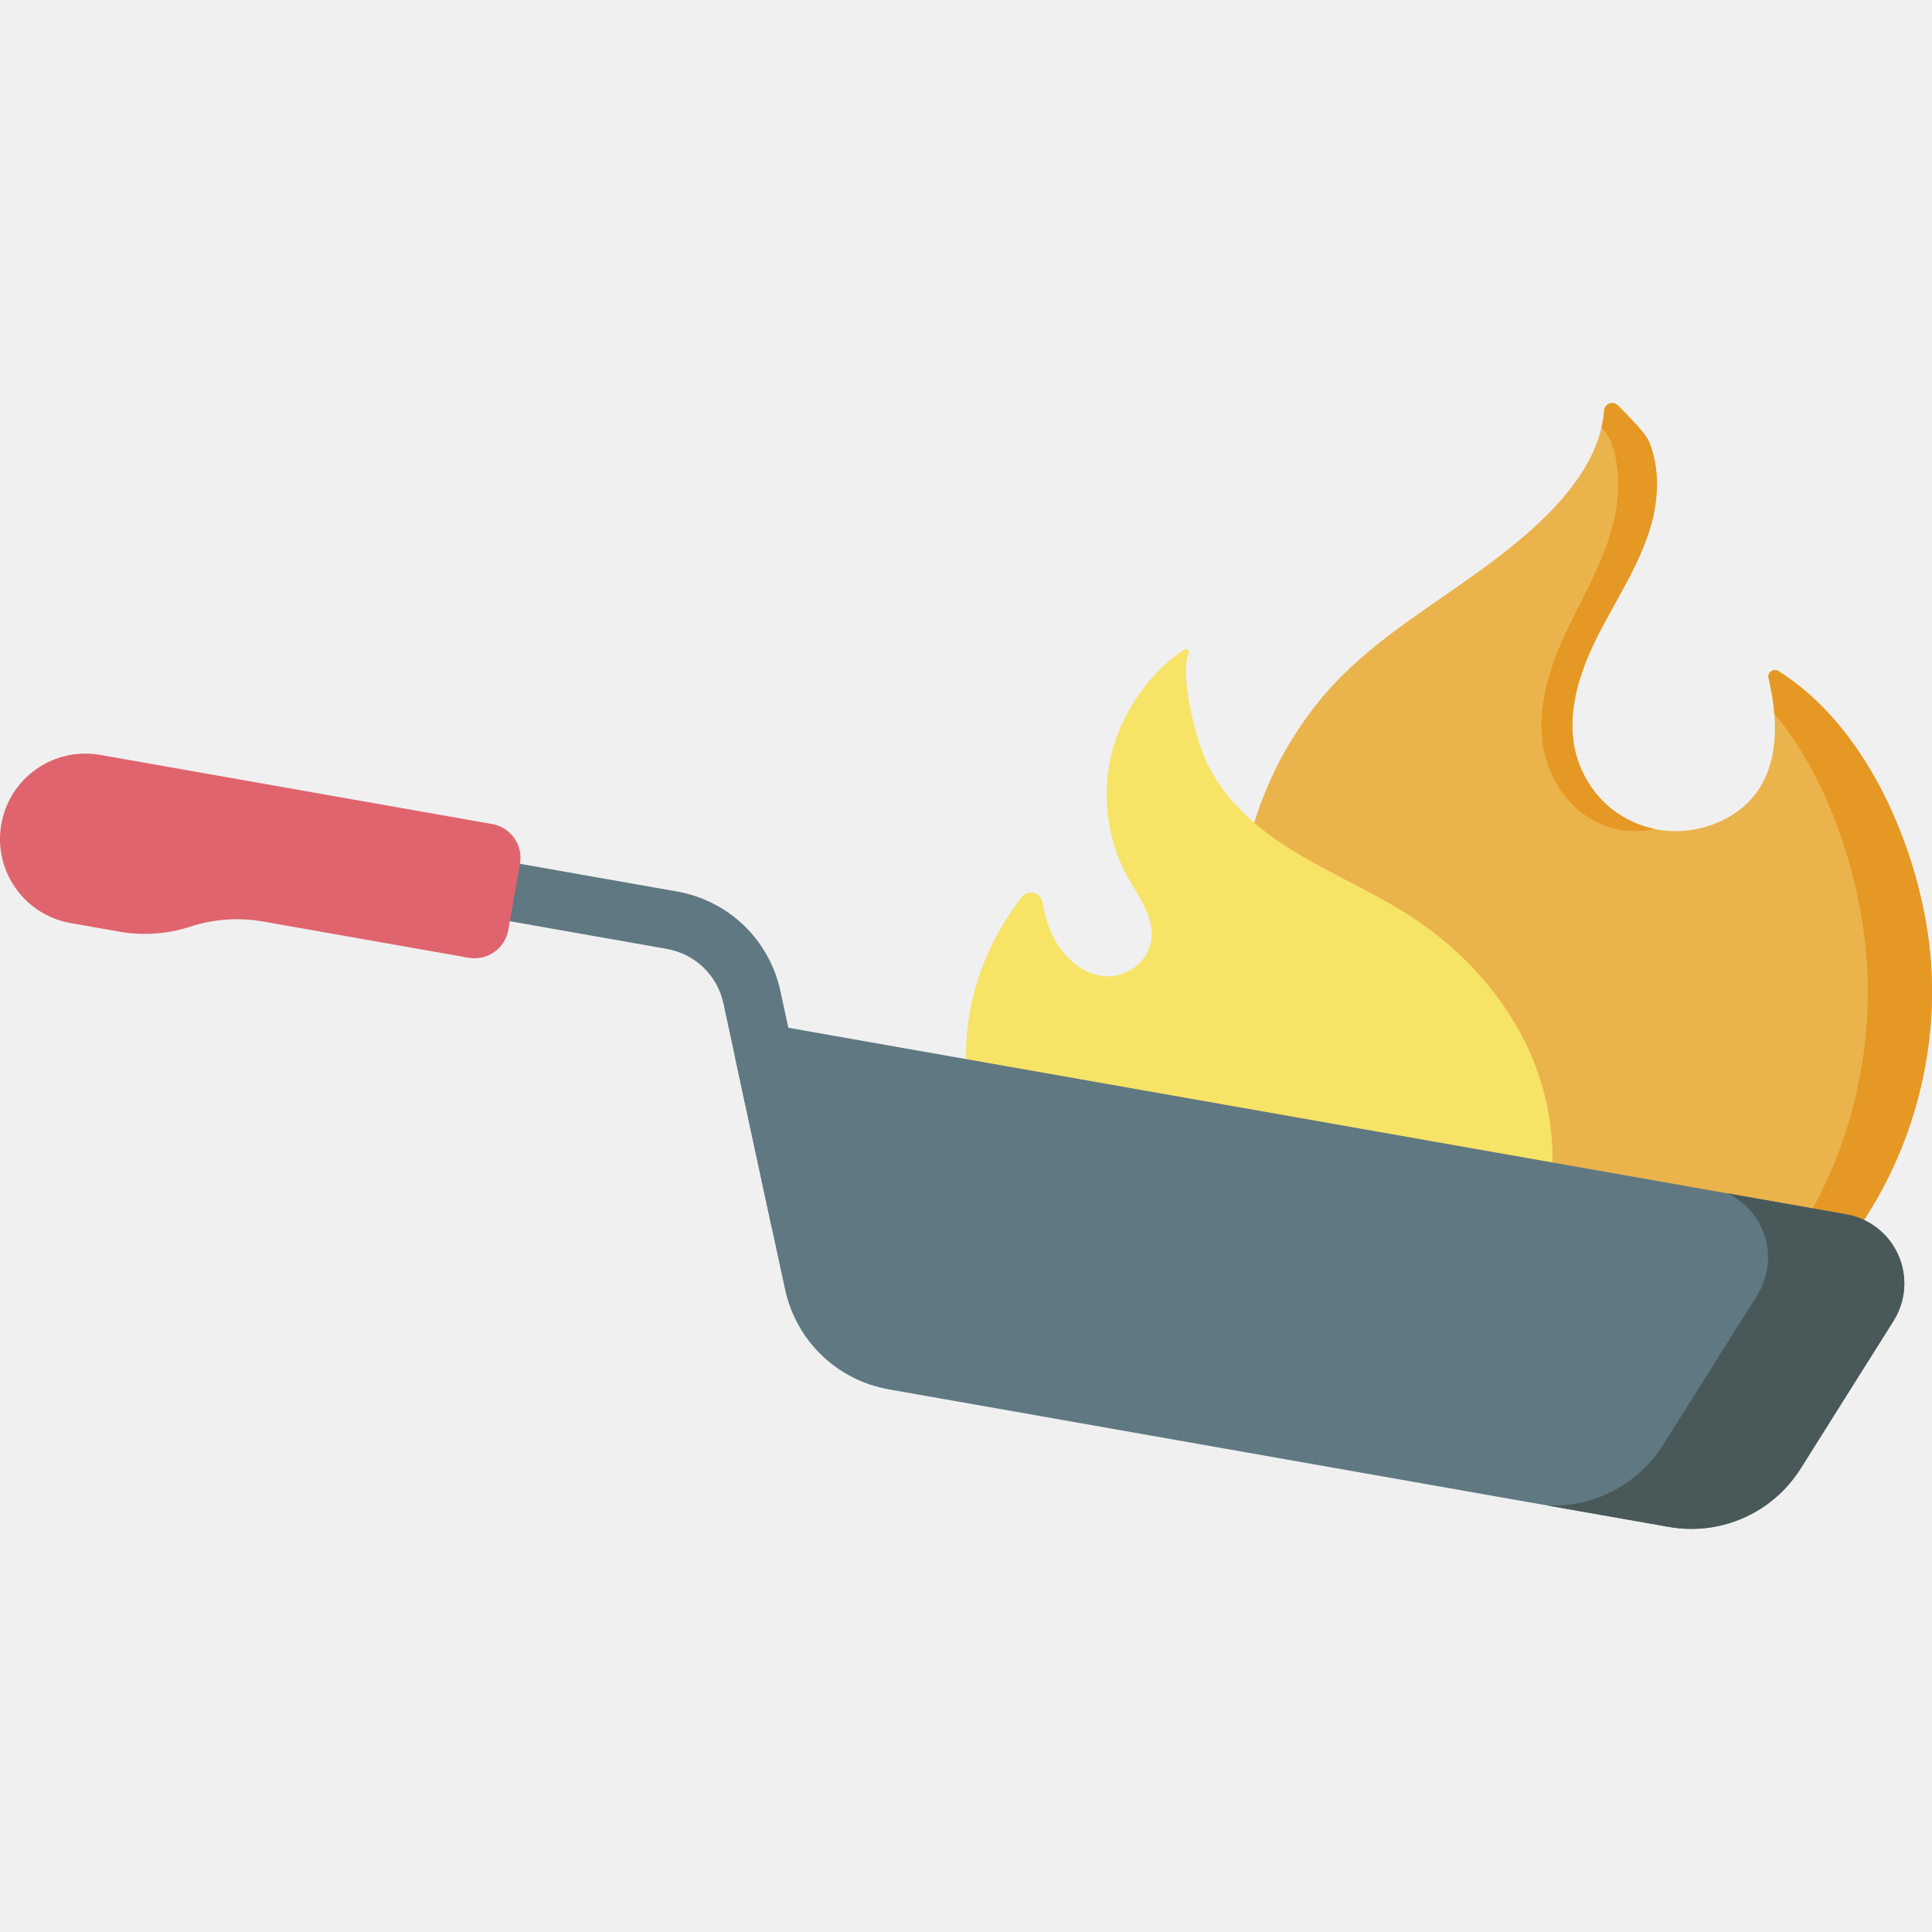
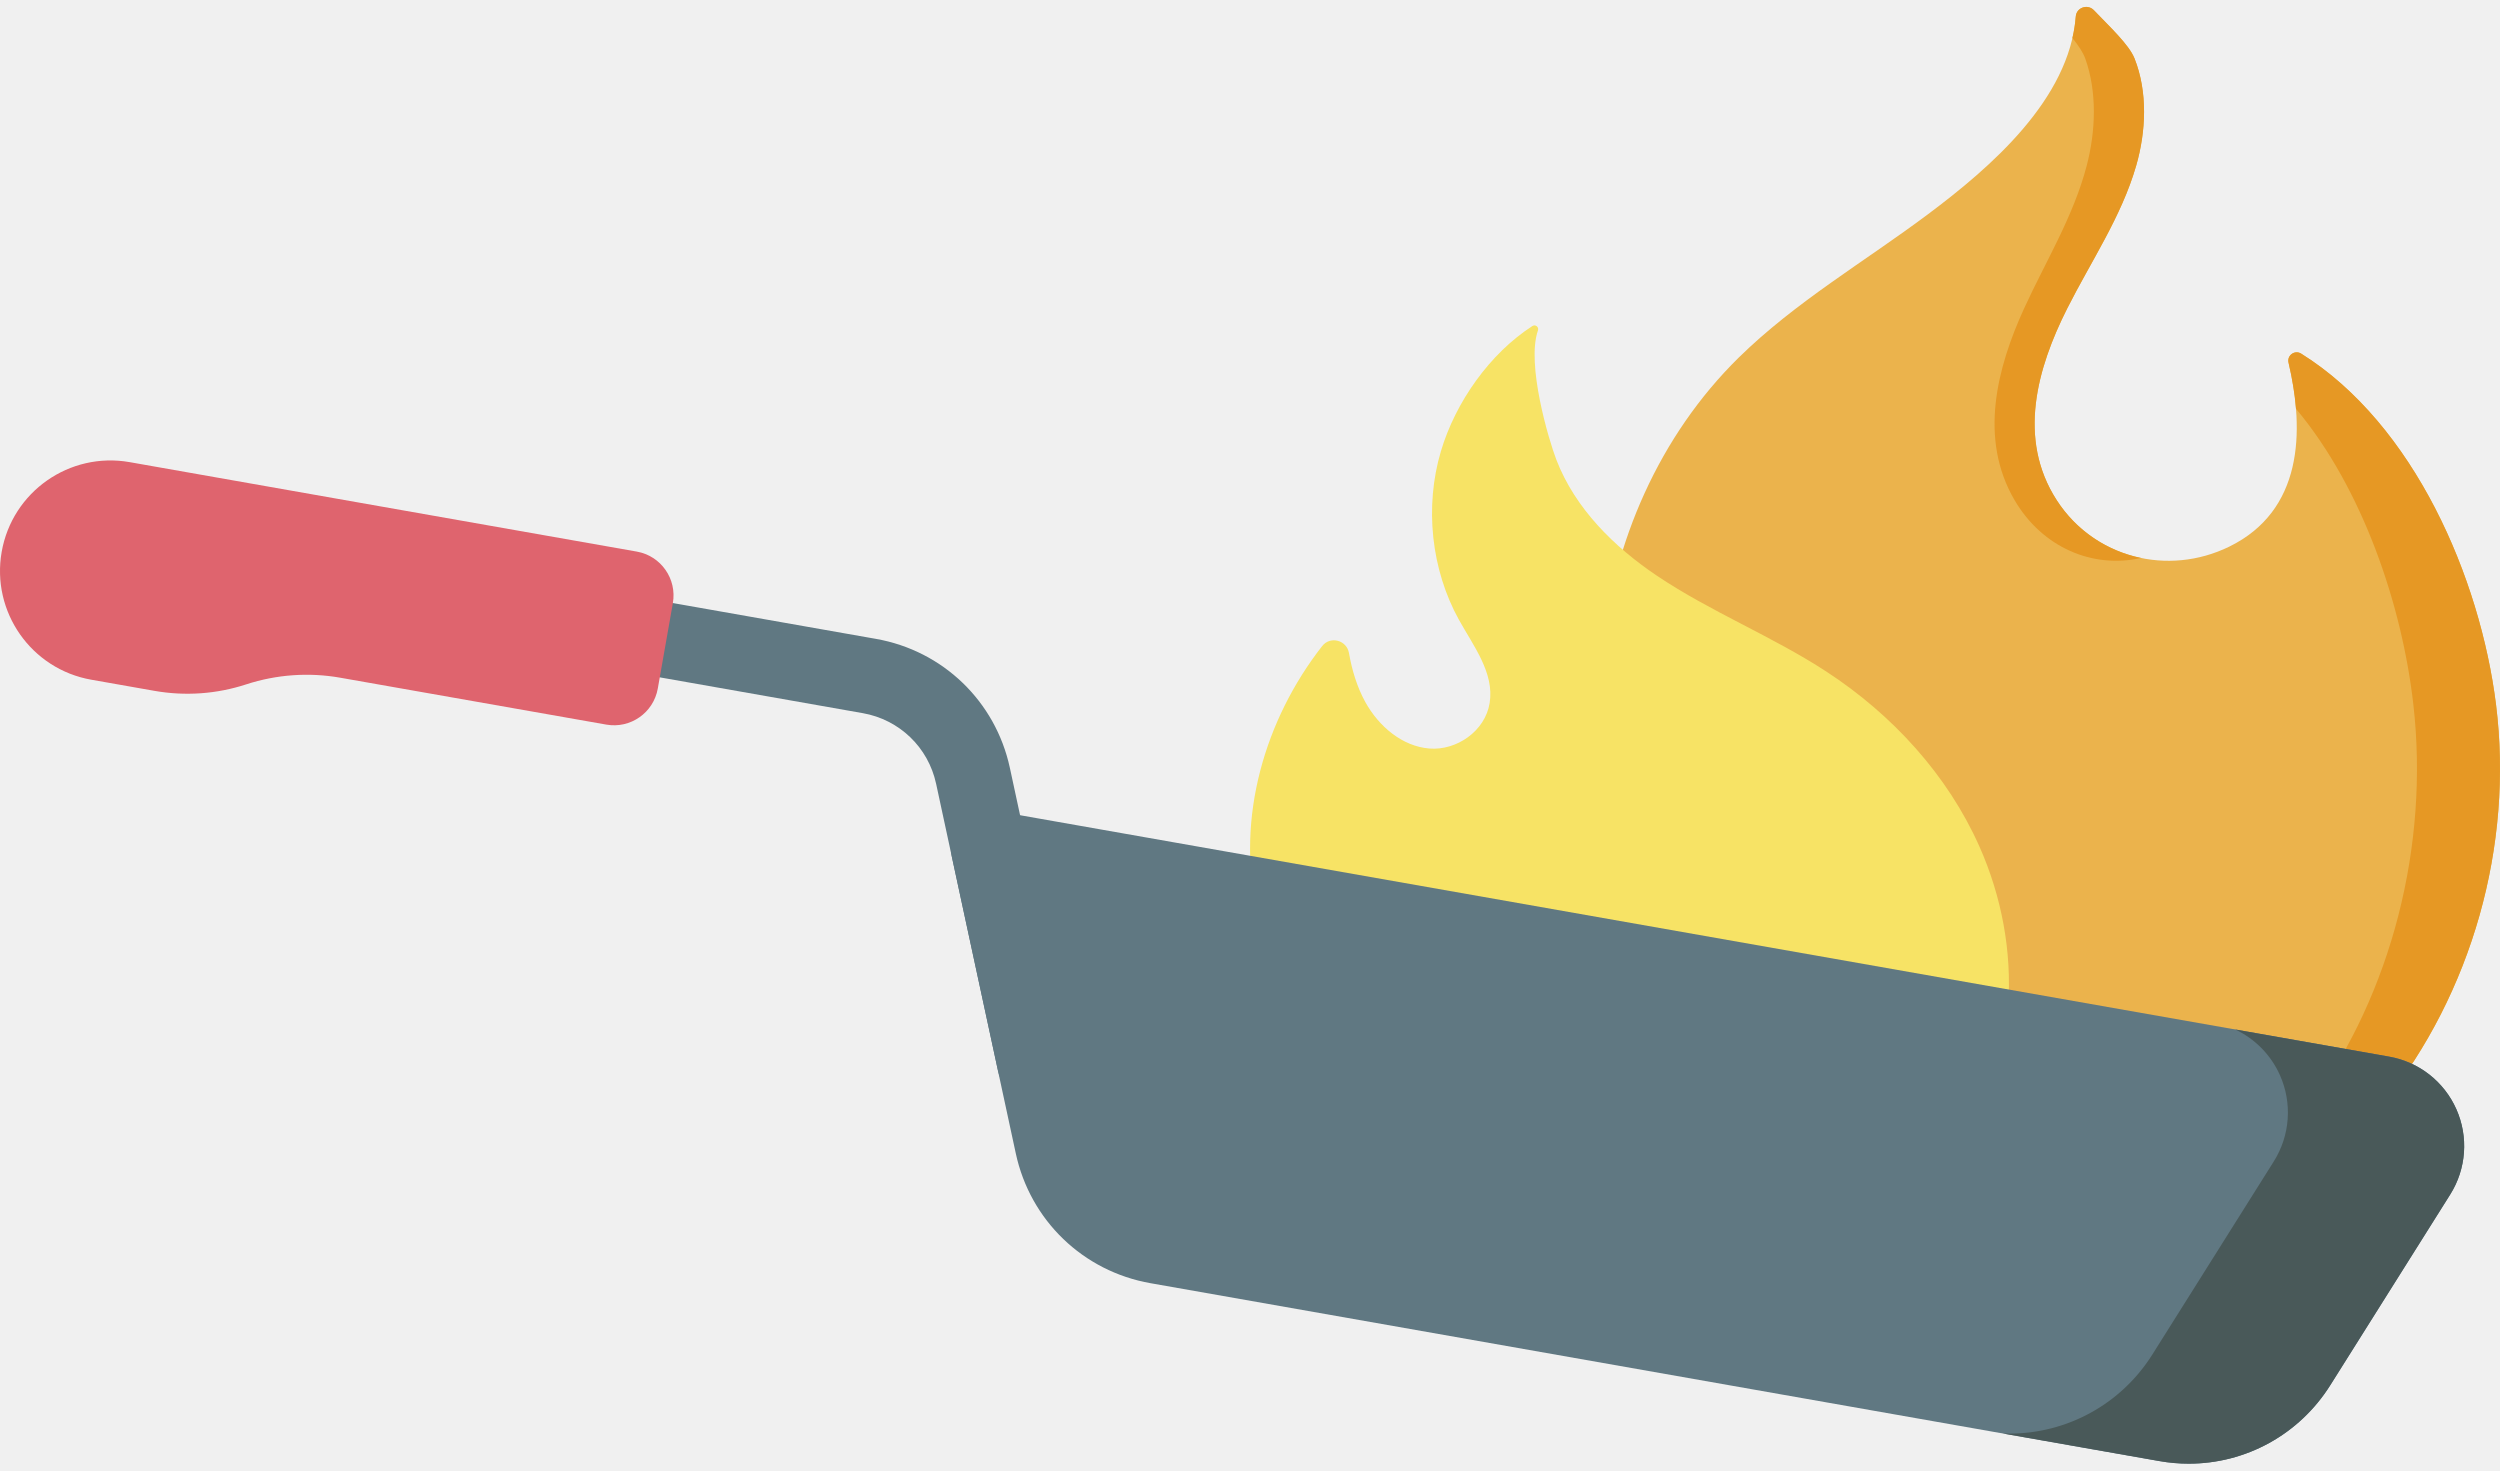
- <svg xmlns="http://www.w3.org/2000/svg" width="68" height="68" viewBox="0 0 68 68" fill="none">
-   <g clip-path="url(#clip0)">
-     <path d="M43.575 31.758C43.862 28.756 45.14 25.842 47.295 23.724C48.831 22.215 50.714 21.119 52.438 19.829C54.146 18.552 56.285 16.706 56.461 14.449C56.48 14.202 56.784 14.1 56.955 14.279C57.374 14.718 57.91 15.215 58.059 15.59C58.422 16.505 58.372 17.577 58.103 18.509C57.704 19.892 56.875 21.105 56.227 22.391C55.411 24.01 54.864 25.933 55.942 27.605C56.953 29.172 58.965 29.688 60.639 28.867C62.621 27.894 62.695 25.76 62.248 23.863C62.201 23.665 62.419 23.51 62.592 23.618C65.674 25.544 67.464 29.732 67.893 33.168C68.37 36.999 67.238 41.004 64.825 44.017C64.101 44.922 63.136 45.835 61.93 45.624C61.219 45.499 60.421 45.139 59.704 44.949C57.861 44.463 50.24 42.42 48.259 41.952C46.617 41.564 45.61 40.259 44.847 38.762C43.751 36.612 43.346 34.157 43.575 31.758Z" fill="#EBB34C" />
-     <path d="M56.718 15.59C57.047 16.505 57.002 17.577 56.758 18.509C56.396 19.892 55.644 21.105 55.055 22.391C54.315 24.01 53.818 25.933 54.797 27.605C55.553 28.896 56.926 29.473 58.236 29.177C57.321 28.987 56.486 28.448 55.943 27.605C54.864 25.933 55.412 24.01 56.227 22.391C56.876 21.105 57.704 19.892 58.103 18.509C58.372 17.577 58.422 16.505 58.059 15.59C57.91 15.215 57.374 14.718 56.955 14.279C56.785 14.1 56.48 14.202 56.461 14.449C56.446 14.647 56.414 14.842 56.37 15.034C56.529 15.233 56.658 15.423 56.718 15.59Z" fill="#E69824" />
-     <path d="M67.893 33.169C67.464 29.732 65.674 25.544 62.592 23.619C62.419 23.511 62.201 23.665 62.248 23.863C62.345 24.275 62.417 24.698 62.451 25.118C64.263 27.285 65.338 30.46 65.645 33.169C66.078 36.999 65.05 41.004 62.86 44.017C62.437 44.6 61.922 45.185 61.317 45.472C61.525 45.535 61.731 45.589 61.93 45.624C63.136 45.835 64.101 44.922 64.826 44.017C67.238 41.004 68.37 36.999 67.893 33.169Z" fill="#E69824" />
-     <path d="M35.963 31.573C36.184 31.291 36.63 31.41 36.692 31.763C36.773 32.23 36.909 32.682 37.134 33.091C37.504 33.764 38.148 34.303 38.882 34.361C39.615 34.418 40.394 33.891 40.518 33.124C40.651 32.307 40.082 31.577 39.685 30.862C38.928 29.496 38.744 27.787 39.192 26.276C39.589 24.936 40.526 23.613 41.681 22.868C41.764 22.814 41.865 22.896 41.832 22.99C41.512 23.899 42.124 25.964 42.333 26.505C42.842 27.831 43.907 28.879 45.067 29.659C46.535 30.646 48.204 31.304 49.685 32.272C51.472 33.44 52.975 35.078 53.842 37.029C54.443 38.381 54.727 39.883 54.622 41.362C54.541 42.512 54.571 43.15 53.491 43.281C51.959 43.467 50.284 43.278 48.742 43.276C45.947 43.274 43.152 43.271 40.357 43.269C39.028 43.782 37.478 43.415 36.354 42.507C35.23 41.598 34.51 40.208 34.184 38.751C33.621 36.234 34.405 33.567 35.963 31.573Z" fill="#F7E365" />
-     <path d="M66.813 44.171C66.479 43.418 65.795 42.883 64.984 42.74L27.067 36.054C26.73 35.995 26.386 36.106 26.149 36.353C25.912 36.599 25.813 36.947 25.885 37.281L27.63 45.375C28.022 47.195 29.461 48.58 31.294 48.903L58.733 53.741C59.001 53.788 59.268 53.812 59.533 53.812C61.082 53.812 62.536 53.025 63.382 51.679L66.646 46.489C67.085 45.791 67.148 44.925 66.813 44.171Z" fill="#607882" />
-     <path d="M66.813 44.172C66.479 43.418 65.795 42.883 64.984 42.74L60.796 42.001C61.333 42.254 61.769 42.692 62.016 43.248C62.353 44.01 62.29 44.886 61.847 45.591L58.547 50.838C57.692 52.198 56.221 52.994 54.656 52.994C54.594 52.994 54.531 52.992 54.468 52.989L58.733 53.741C59.001 53.789 59.268 53.812 59.533 53.812C61.082 53.812 62.536 53.025 63.383 51.679L66.647 46.489C67.085 45.791 67.148 44.925 66.813 44.172Z" fill="#495959" />
-     <path d="M28.145 43.925C27.672 43.925 27.247 43.596 27.143 43.115L25.462 35.317C25.248 34.327 24.465 33.574 23.468 33.398L17.946 32.424C17.388 32.326 17.015 31.794 17.113 31.235C17.212 30.677 17.745 30.305 18.302 30.403L23.824 31.377C25.647 31.698 27.077 33.075 27.468 34.885L29.149 42.682C29.269 43.236 28.916 43.782 28.362 43.901C28.29 43.917 28.217 43.925 28.145 43.925Z" fill="#607882" />
-     <path d="M18.301 30.404L17.892 32.728C17.776 33.386 17.148 33.826 16.49 33.709L9.256 32.434C8.401 32.283 7.521 32.346 6.696 32.615C5.893 32.878 5.038 32.938 4.206 32.792L2.483 32.488C0.849 32.2 -0.242 30.642 0.046 29.008C0.334 27.373 1.892 26.282 3.526 26.57L17.32 29.003C17.978 29.119 18.417 29.746 18.301 30.404Z" fill="#DF646E" />
+ <svg xmlns="http://www.w3.org/2000/svg" width="68" height="40" viewBox="0 0 68 40" fill="none">
+   <g clip-path="url(#clip0_54_114)">
+     <path d="M43.575 17.758C43.862 14.756 45.14 11.842 47.295 9.725C48.831 8.216 50.714 7.119 52.439 5.829C54.146 4.552 56.285 2.706 56.461 0.449C56.48 0.202 56.785 0.1 56.955 0.279C57.374 0.718 57.91 1.215 58.059 1.59C58.422 2.505 58.372 3.577 58.103 4.508C57.704 5.892 56.876 7.105 56.227 8.391C55.411 10.01 54.864 11.933 55.942 13.605C56.953 15.172 58.965 15.688 60.639 14.867C62.621 13.894 62.695 11.76 62.248 9.863C62.201 9.665 62.419 9.51 62.592 9.618C65.674 11.543 67.464 15.732 67.893 19.168C68.37 22.999 67.238 27.004 64.826 30.017C64.101 30.922 63.136 31.835 61.93 31.624C61.219 31.499 60.421 31.139 59.704 30.949C57.862 30.463 50.24 28.42 48.259 27.952C46.617 27.564 45.61 26.259 44.847 24.762C43.751 22.612 43.346 20.157 43.575 17.758Z" fill="#EBB34C" />
+     <path d="M56.718 1.59C57.047 2.505 57.002 3.577 56.758 4.508C56.396 5.892 55.644 7.105 55.055 8.391C54.315 10.01 53.818 11.933 54.797 13.605C55.553 14.896 56.926 15.473 58.236 15.177C57.321 14.987 56.487 14.448 55.943 13.605C54.864 11.933 55.412 10.01 56.228 8.391C56.876 7.105 57.704 5.892 58.104 4.508C58.373 3.577 58.422 2.505 58.059 1.59C57.911 1.215 57.374 0.718 56.955 0.279C56.785 0.1 56.48 0.202 56.461 0.449C56.446 0.647 56.414 0.842 56.37 1.034C56.529 1.233 56.658 1.423 56.718 1.59Z" fill="#E69824" />
+     <path d="M67.892 19.169C67.464 15.732 65.674 11.544 62.592 9.619C62.419 9.51 62.201 9.665 62.248 9.864C62.345 10.275 62.417 10.698 62.451 11.118C64.263 13.285 65.338 16.46 65.644 19.169C66.078 22.999 65.05 27.004 62.86 30.017C62.436 30.6 61.922 31.185 61.316 31.472C61.525 31.535 61.731 31.589 61.93 31.624C63.136 31.835 64.101 30.922 64.826 30.017C67.238 27.004 68.37 22.999 67.892 19.169Z" fill="#E69824" />
+     <path d="M35.963 17.573C36.184 17.291 36.63 17.41 36.692 17.763C36.774 18.23 36.91 18.682 37.134 19.091C37.504 19.764 38.148 20.303 38.882 20.36C39.615 20.418 40.394 19.891 40.518 19.124C40.651 18.307 40.082 17.577 39.685 16.862C38.928 15.496 38.744 13.787 39.192 12.276C39.589 10.936 40.526 9.613 41.681 8.868C41.765 8.814 41.865 8.896 41.832 8.99C41.512 9.899 42.124 11.964 42.333 12.505C42.843 13.831 43.907 14.879 45.067 15.659C46.535 16.646 48.204 17.304 49.685 18.272C51.472 19.44 52.975 21.078 53.842 23.029C54.443 24.381 54.727 25.884 54.622 27.362C54.541 28.512 54.571 29.149 53.491 29.281C51.959 29.467 50.284 29.278 48.742 29.276C45.947 29.274 43.152 29.271 40.357 29.268C39.029 29.782 37.478 29.415 36.354 28.507C35.231 27.598 34.51 26.208 34.184 24.751C33.621 22.234 34.405 19.567 35.963 17.573Z" fill="#F7E365" />
+     <path d="M66.813 30.171C66.479 29.418 65.795 28.883 64.984 28.74L27.066 22.054C26.73 21.995 26.386 22.106 26.149 22.353C25.912 22.599 25.813 22.947 25.885 23.281L27.63 31.375C28.022 33.195 29.46 34.58 31.294 34.903L58.733 39.741C59.001 39.788 59.268 39.812 59.533 39.812C61.082 39.812 62.536 39.025 63.382 37.679L66.646 32.489C67.085 31.791 67.147 30.925 66.813 30.171Z" fill="#607882" />
+     <path d="M66.814 30.172C66.479 29.418 65.795 28.883 64.984 28.74L60.796 28.001C61.333 28.254 61.769 28.692 62.016 29.248C62.354 30.01 62.29 30.886 61.847 31.591L58.547 36.838C57.692 38.198 56.221 38.994 54.656 38.994C54.594 38.994 54.531 38.992 54.468 38.989L58.733 39.741C59.001 39.789 59.269 39.812 59.534 39.812C61.082 39.812 62.536 39.025 63.383 37.679L66.647 32.489C67.085 31.791 67.148 30.925 66.814 30.172Z" fill="#495959" />
+     <path d="M28.145 29.925C27.672 29.925 27.247 29.596 27.143 29.115L25.462 21.317C25.248 20.327 24.465 19.574 23.468 19.398L17.946 18.424C17.388 18.326 17.015 17.794 17.113 17.235C17.212 16.677 17.745 16.305 18.302 16.403L23.824 17.377C25.647 17.698 27.077 19.075 27.468 20.884L29.149 28.682C29.269 29.236 28.916 29.782 28.362 29.901C28.29 29.917 28.217 29.925 28.145 29.925Z" fill="#607882" />
+     <path d="M18.302 16.404L17.892 18.728C17.776 19.386 17.148 19.826 16.49 19.709L9.256 18.434C8.401 18.283 7.521 18.346 6.696 18.615C5.893 18.878 5.038 18.938 4.206 18.792L2.483 18.488C0.849 18.2 -0.242 16.642 0.046 15.008C0.334 13.373 1.892 12.283 3.526 12.57L17.32 15.003C17.978 15.119 18.417 15.746 18.302 16.404Z" fill="#DF646E" />
  </g>
  <defs>
-     <clipPath id="clip0">
-       <rect width="68" height="68" fill="white" />
+     <clipPath id="clip0_54_114">
+       <rect width="68" height="40" fill="white" />
    </clipPath>
  </defs>
</svg>
